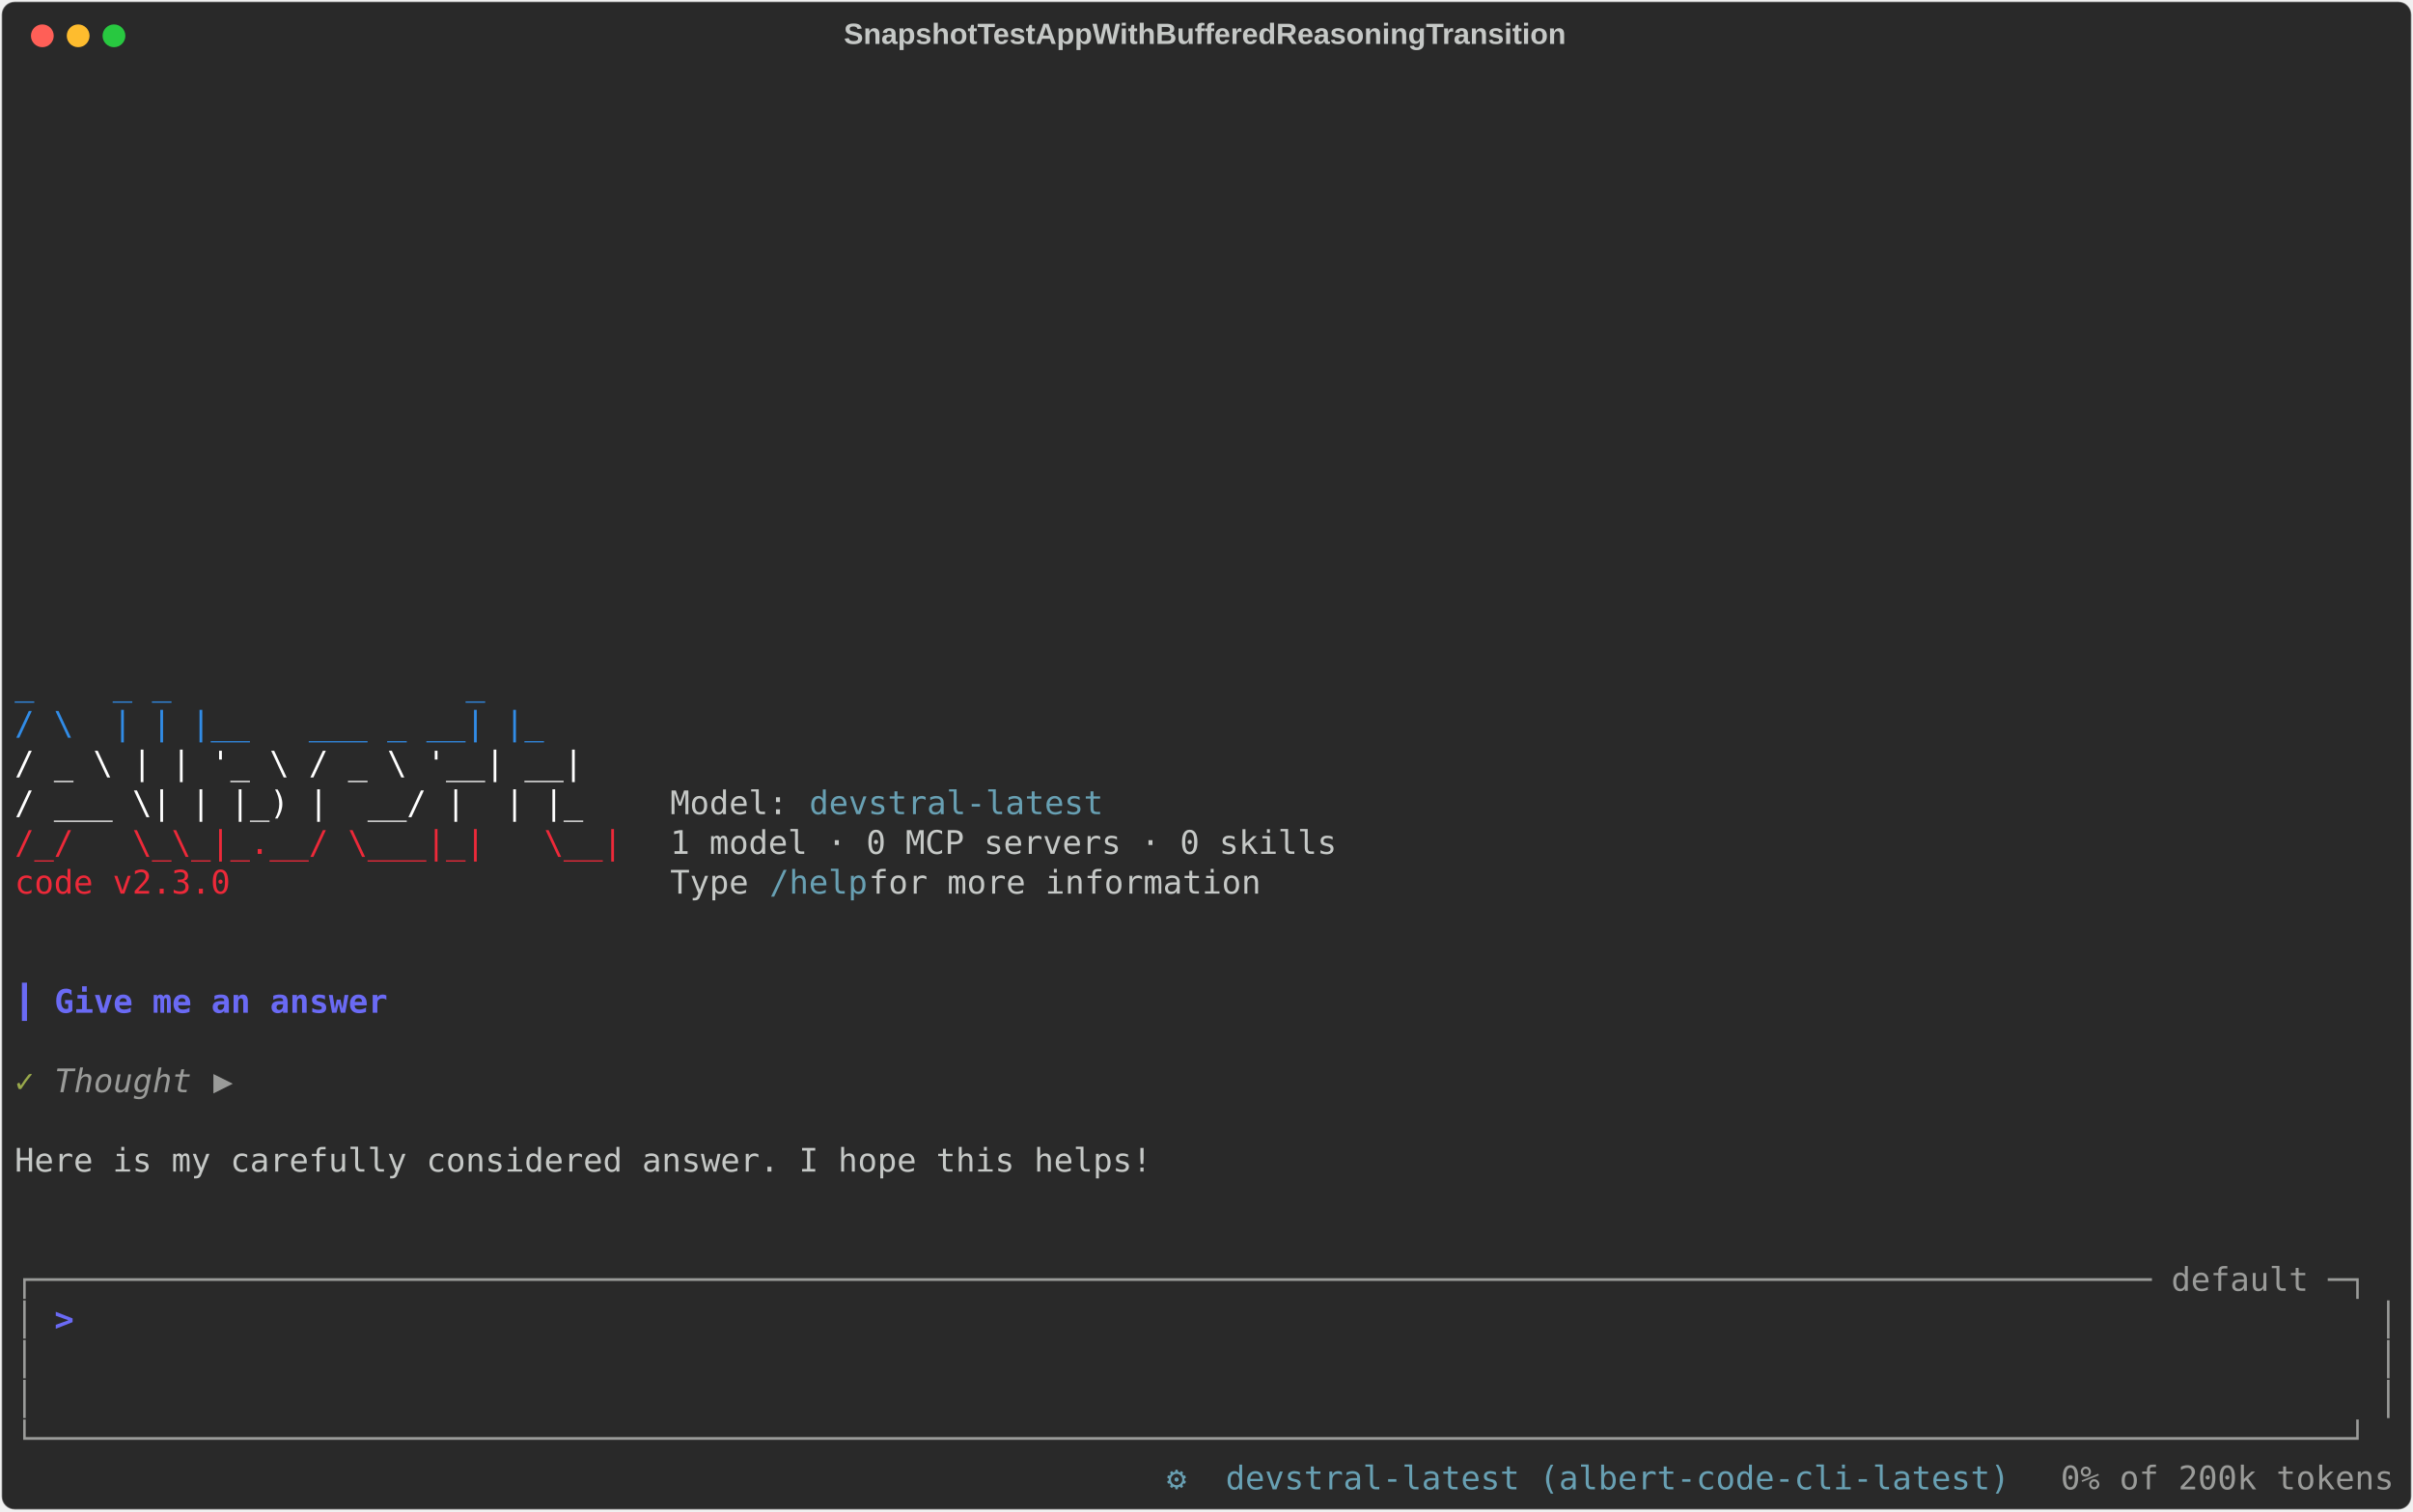
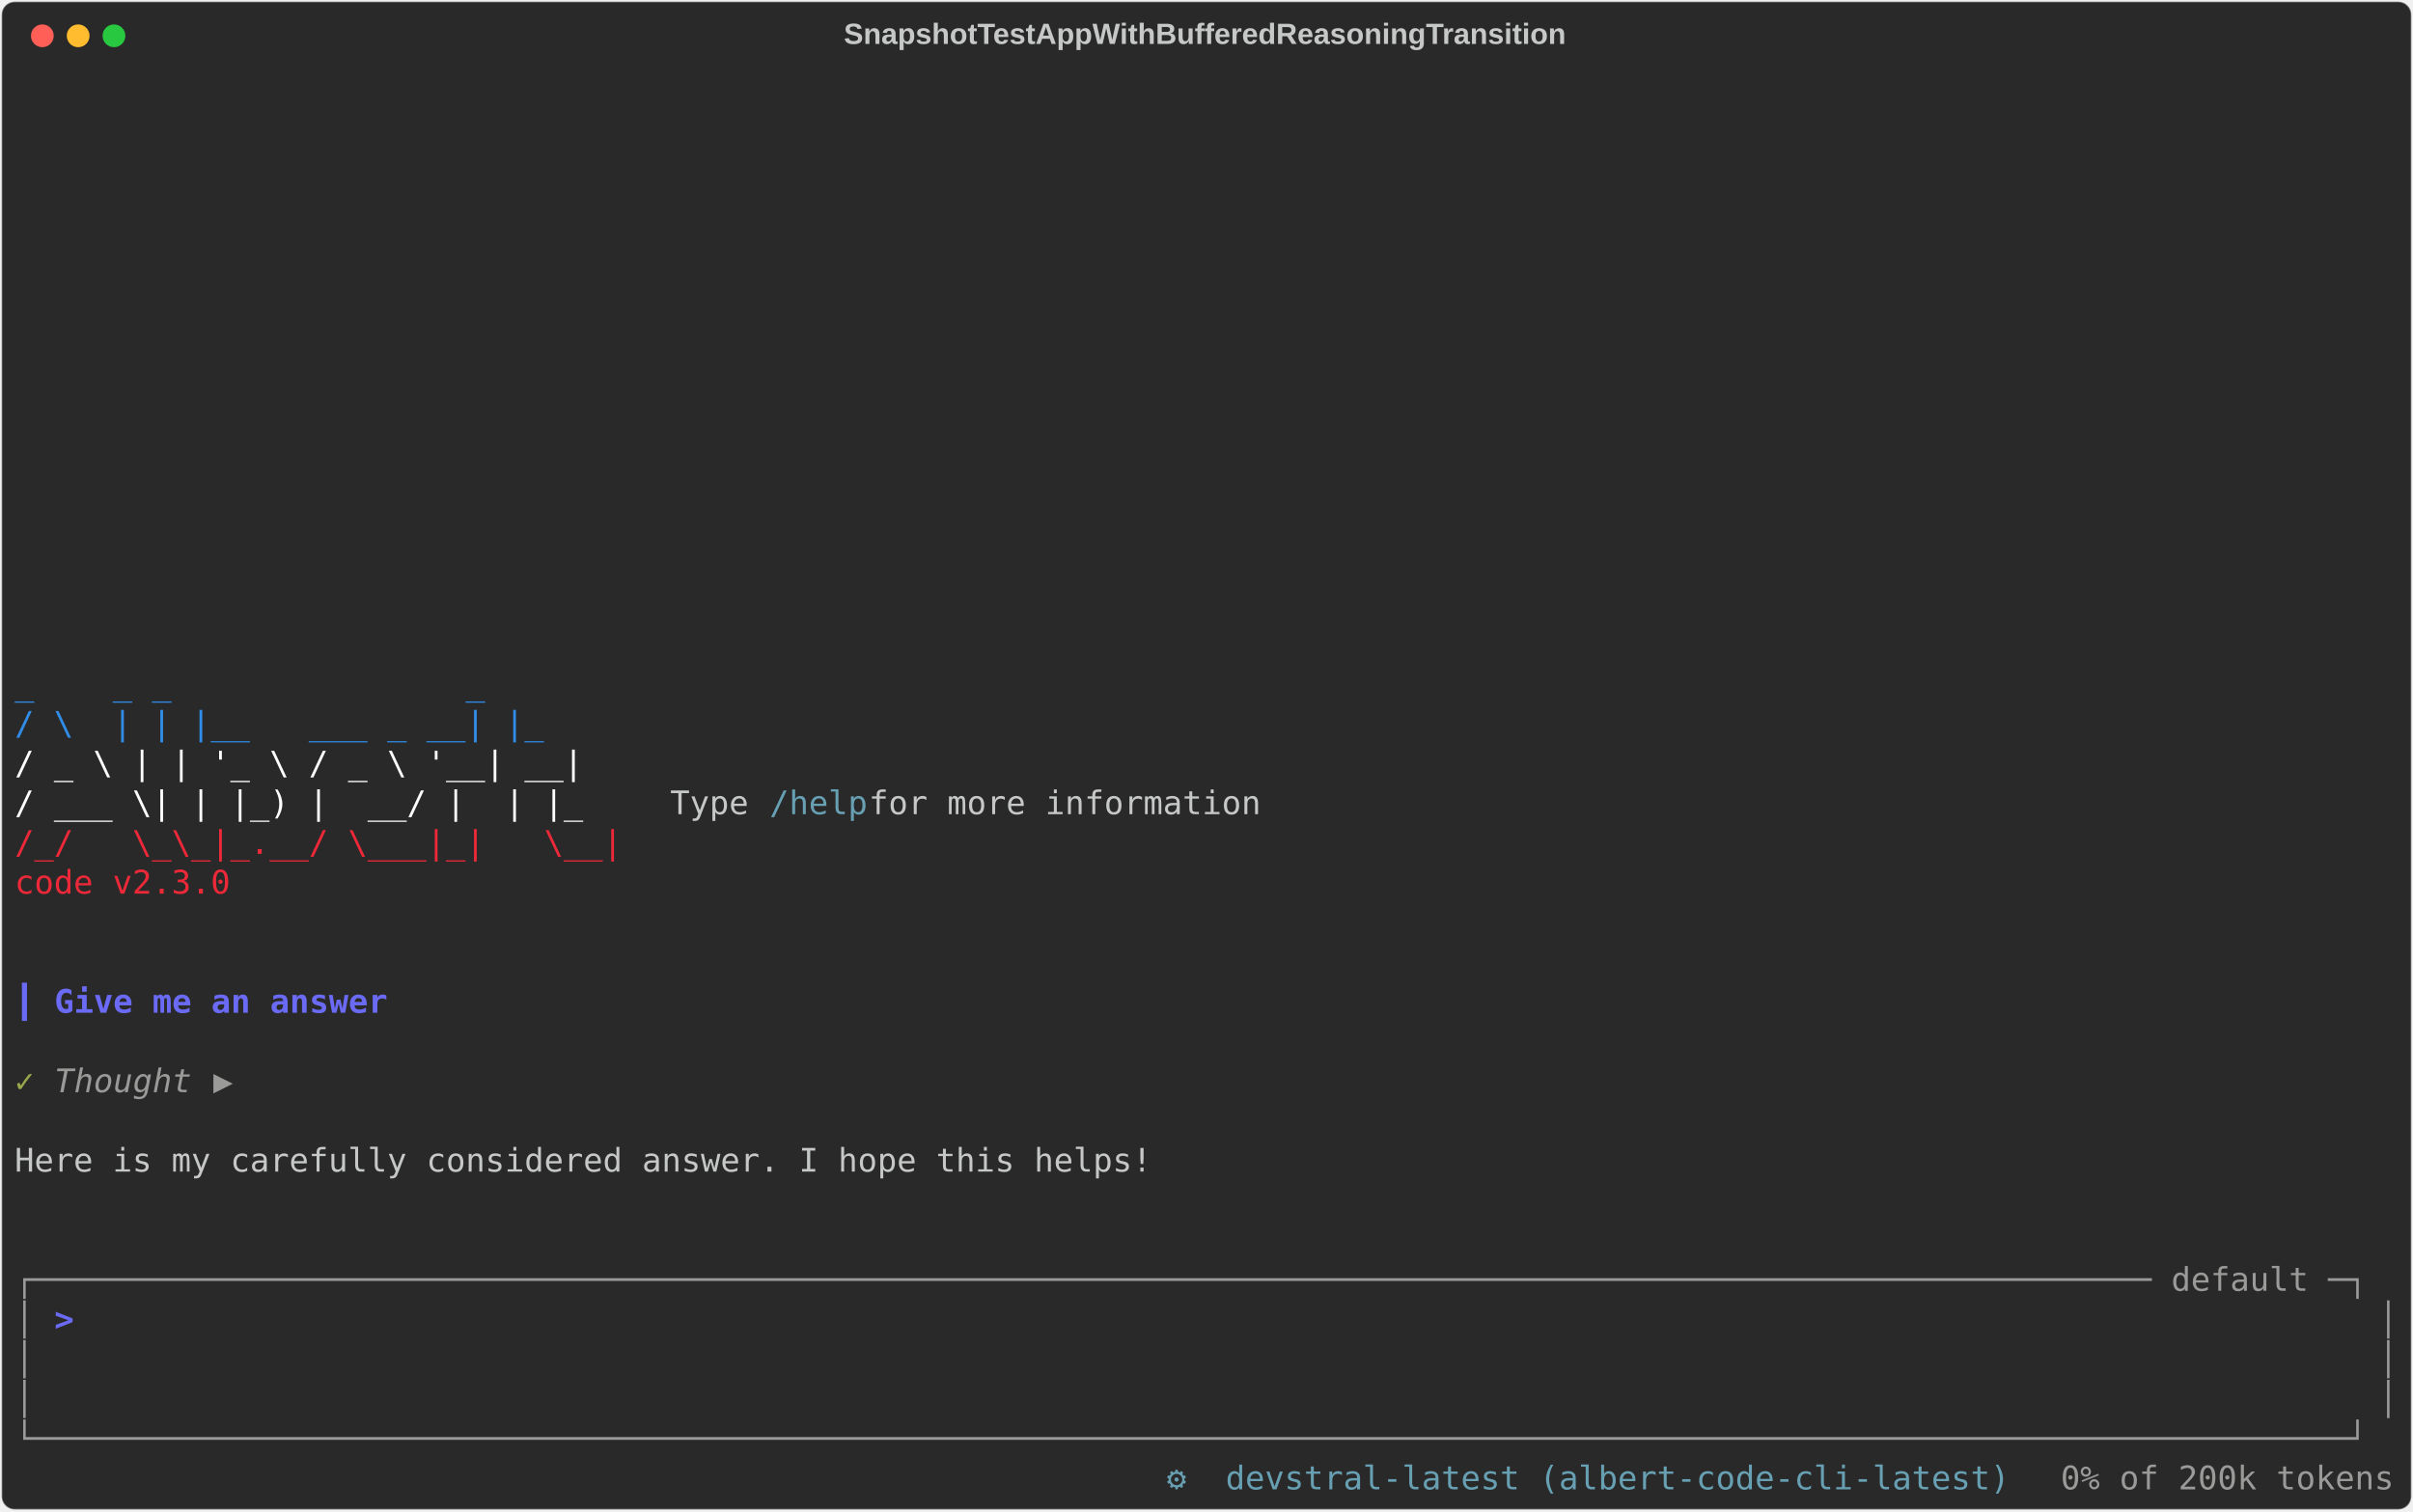
<svg xmlns="http://www.w3.org/2000/svg" class="rich-terminal" viewBox="0 0 1482 928.4">
  <style>

    @font-face {
        font-family: "Fira Code";
        src: local("FiraCode-Regular"),
                url("https://cdnjs.cloudflare.com/ajax/libs/firacode/6.2.0/woff2/FiraCode-Regular.woff2") format("woff2"),
                url("https://cdnjs.cloudflare.com/ajax/libs/firacode/6.2.0/woff/FiraCode-Regular.woff") format("woff");
        font-style: normal;
        font-weight: 400;
    }
    @font-face {
        font-family: "Fira Code";
        src: local("FiraCode-Bold"),
                url("https://cdnjs.cloudflare.com/ajax/libs/firacode/6.2.0/woff2/FiraCode-Bold.woff2") format("woff2"),
                url("https://cdnjs.cloudflare.com/ajax/libs/firacode/6.2.0/woff/FiraCode-Bold.woff") format("woff");
        font-style: bold;
        font-weight: 700;
    }

    .terminal-matrix {
        font-family: Fira Code, monospace;
        font-size: 20px;
        line-height: 24.4px;
        font-variant-east-asian: full-width;
    }

    .terminal-title {
        font-size: 18px;
        font-weight: bold;
        font-family: arial;
    }

    .terminal-r1 { fill: #c5c8c6 }
.terminal-r2 { fill: #318ce7 }
.terminal-r3 { fill: #ffffff }
.terminal-r4 { fill: #68a0b3 }
.terminal-r5 { fill: #ed2939 }
.terminal-r6 { fill: #6a6af4 }
.terminal-r7 { fill: #6a6af4;font-weight: bold }
.terminal-r8 { fill: #98a84b }
.terminal-r9 { fill: #9a9b99;font-style: italic; }
.terminal-r10 { fill: #9a9b99 }
    </style>
  <defs>
    <clipPath id="terminal-clip-terminal">
      <rect x="0" y="0" width="1463.0" height="877.4" />
    </clipPath>
    <clipPath id="terminal-line-0">
      <rect x="0" y="1.5" width="1464" height="24.65" />
    </clipPath>
    <clipPath id="terminal-line-1">
      <rect x="0" y="25.9" width="1464" height="24.65" />
    </clipPath>
    <clipPath id="terminal-line-2">
      <rect x="0" y="50.3" width="1464" height="24.65" />
    </clipPath>
    <clipPath id="terminal-line-3">
      <rect x="0" y="74.7" width="1464" height="24.65" />
    </clipPath>
    <clipPath id="terminal-line-4">
      <rect x="0" y="99.1" width="1464" height="24.65" />
    </clipPath>
    <clipPath id="terminal-line-5">
      <rect x="0" y="123.5" width="1464" height="24.65" />
    </clipPath>
    <clipPath id="terminal-line-6">
      <rect x="0" y="147.9" width="1464" height="24.65" />
    </clipPath>
    <clipPath id="terminal-line-7">
      <rect x="0" y="172.3" width="1464" height="24.65" />
    </clipPath>
    <clipPath id="terminal-line-8">
      <rect x="0" y="196.7" width="1464" height="24.65" />
    </clipPath>
    <clipPath id="terminal-line-9">
      <rect x="0" y="221.1" width="1464" height="24.65" />
    </clipPath>
    <clipPath id="terminal-line-10">
      <rect x="0" y="245.5" width="1464" height="24.65" />
    </clipPath>
    <clipPath id="terminal-line-11">
      <rect x="0" y="269.9" width="1464" height="24.65" />
    </clipPath>
    <clipPath id="terminal-line-12">
      <rect x="0" y="294.3" width="1464" height="24.65" />
    </clipPath>
    <clipPath id="terminal-line-13">
      <rect x="0" y="318.7" width="1464" height="24.65" />
    </clipPath>
    <clipPath id="terminal-line-14">
      <rect x="0" y="343.1" width="1464" height="24.65" />
    </clipPath>
    <clipPath id="terminal-line-15">
      <rect x="0" y="367.5" width="1464" height="24.65" />
    </clipPath>
    <clipPath id="terminal-line-16">
      <rect x="0" y="391.9" width="1464" height="24.65" />
    </clipPath>
    <clipPath id="terminal-line-17">
      <rect x="0" y="416.3" width="1464" height="24.65" />
    </clipPath>
    <clipPath id="terminal-line-18">
      <rect x="0" y="440.7" width="1464" height="24.65" />
    </clipPath>
    <clipPath id="terminal-line-19">
      <rect x="0" y="465.1" width="1464" height="24.65" />
    </clipPath>
    <clipPath id="terminal-line-20">
      <rect x="0" y="489.5" width="1464" height="24.65" />
    </clipPath>
    <clipPath id="terminal-line-21">
      <rect x="0" y="513.9" width="1464" height="24.65" />
    </clipPath>
    <clipPath id="terminal-line-22">
      <rect x="0" y="538.3" width="1464" height="24.65" />
    </clipPath>
    <clipPath id="terminal-line-23">
      <rect x="0" y="562.7" width="1464" height="24.65" />
    </clipPath>
    <clipPath id="terminal-line-24">
      <rect x="0" y="587.1" width="1464" height="24.65" />
    </clipPath>
    <clipPath id="terminal-line-25">
      <rect x="0" y="611.5" width="1464" height="24.65" />
    </clipPath>
    <clipPath id="terminal-line-26">
      <rect x="0" y="635.9" width="1464" height="24.65" />
    </clipPath>
    <clipPath id="terminal-line-27">
      <rect x="0" y="660.3" width="1464" height="24.65" />
    </clipPath>
    <clipPath id="terminal-line-28">
      <rect x="0" y="684.7" width="1464" height="24.65" />
    </clipPath>
    <clipPath id="terminal-line-29">
      <rect x="0" y="709.1" width="1464" height="24.65" />
    </clipPath>
    <clipPath id="terminal-line-30">
      <rect x="0" y="733.5" width="1464" height="24.65" />
    </clipPath>
    <clipPath id="terminal-line-31">
      <rect x="0" y="757.9" width="1464" height="24.65" />
    </clipPath>
    <clipPath id="terminal-line-32">
      <rect x="0" y="782.3" width="1464" height="24.65" />
    </clipPath>
    <clipPath id="terminal-line-33">
      <rect x="0" y="806.7" width="1464" height="24.65" />
    </clipPath>
    <clipPath id="terminal-line-34">
      <rect x="0" y="831.1" width="1464" height="24.65" />
    </clipPath>
  </defs>
  <rect fill="#292929" stroke="rgba(255,255,255,0.35)" stroke-width="1" x="1" y="1" width="1480" height="926.4" rx="8" />
  <text class="terminal-title" fill="#c5c8c6" text-anchor="middle" x="740" y="27">SnapshotTestAppWithBufferedReasoningTransition</text>
  <g transform="translate(26,22)">
    <circle cx="0" cy="0" r="7" fill="#ff5f57" />
    <circle cx="22" cy="0" r="7" fill="#febc2e" />
    <circle cx="44" cy="0" r="7" fill="#28c840" />
  </g>
  <g transform="translate(9, 41)" clip-path="url(#terminal-clip-terminal)">
    <g class="terminal-matrix">
      <text class="terminal-r1" x="1464" y="20" textLength="12.2" clip-path="url(#terminal-line-0)">
</text>
      <text class="terminal-r1" x="1464" y="44.4" textLength="12.2" clip-path="url(#terminal-line-1)">
</text>
      <text class="terminal-r1" x="1464" y="68.8" textLength="12.2" clip-path="url(#terminal-line-2)">
</text>
      <text class="terminal-r1" x="1464" y="93.2" textLength="12.2" clip-path="url(#terminal-line-3)">
</text>
      <text class="terminal-r1" x="1464" y="117.6" textLength="12.2" clip-path="url(#terminal-line-4)">
</text>
      <text class="terminal-r1" x="1464" y="142" textLength="12.2" clip-path="url(#terminal-line-5)">
</text>
      <text class="terminal-r1" x="1464" y="166.4" textLength="12.2" clip-path="url(#terminal-line-6)">
</text>
      <text class="terminal-r1" x="1464" y="190.8" textLength="12.2" clip-path="url(#terminal-line-7)">
</text>
      <text class="terminal-r1" x="1464" y="215.2" textLength="12.2" clip-path="url(#terminal-line-8)">
</text>
      <text class="terminal-r1" x="1464" y="239.6" textLength="12.2" clip-path="url(#terminal-line-9)">
</text>
      <text class="terminal-r1" x="1464" y="264" textLength="12.2" clip-path="url(#terminal-line-10)">
</text>
      <text class="terminal-r1" x="1464" y="288.4" textLength="12.2" clip-path="url(#terminal-line-11)">
</text>
      <text class="terminal-r1" x="1464" y="312.8" textLength="12.2" clip-path="url(#terminal-line-12)">
</text>
      <text class="terminal-r1" x="1464" y="337.2" textLength="12.2" clip-path="url(#terminal-line-13)">
</text>
      <text class="terminal-r1" x="1464" y="361.6" textLength="12.2" clip-path="url(#terminal-line-14)">
</text>
      <text class="terminal-r2" x="0" y="386" textLength="378.2" clip-path="url(#terminal-line-15)">    _    _ _               _   </text>
      <text class="terminal-r1" x="1464" y="386" textLength="12.2" clip-path="url(#terminal-line-15)">
</text>
      <text class="terminal-r2" x="0" y="410.4" textLength="378.2" clip-path="url(#terminal-line-16)">   / \  | | |__   ___ _ __| |_ </text>
      <text class="terminal-r1" x="1464" y="410.4" textLength="12.2" clip-path="url(#terminal-line-16)">
</text>
      <text class="terminal-r3" x="0" y="434.8" textLength="378.2" clip-path="url(#terminal-line-17)">  / _ \ | | '_ \ / _ \ '__| __|</text>
      <text class="terminal-r1" x="1464" y="434.8" textLength="12.2" clip-path="url(#terminal-line-17)">
</text>
      <text class="terminal-r3" x="0" y="459.2" textLength="378.2" clip-path="url(#terminal-line-18)"> / ___ \| | |_) |  __/ |  | |_ </text>
-       <text class="terminal-r1" x="402.6" y="459.2" textLength="85.4" clip-path="url(#terminal-line-18)">Model: </text>
-       <text class="terminal-r4" x="488" y="459.2" textLength="183" clip-path="url(#terminal-line-18)">devstral-latest</text>
+       <text class="terminal-r1" x="402.6" y="459.2" textLength="61" clip-path="url(#terminal-line-18)">Type </text>
+       <text class="terminal-r4" x="463.6" y="459.2" textLength="61" clip-path="url(#terminal-line-18)">/help</text>
+       <text class="terminal-r1" x="524.6" y="459.2" textLength="256.2" clip-path="url(#terminal-line-18)"> for more information</text>
      <text class="terminal-r1" x="1464" y="459.2" textLength="12.2" clip-path="url(#terminal-line-18)">
</text>
      <text class="terminal-r5" x="0" y="483.6" textLength="378.2" clip-path="url(#terminal-line-19)">/_/   \_\_|_.__/ \___|_|   \__|</text>
-       <text class="terminal-r1" x="402.6" y="483.6" textLength="414.8" clip-path="url(#terminal-line-19)">1 model · 0 MCP servers · 0 skills</text>
      <text class="terminal-r1" x="1464" y="483.6" textLength="12.2" clip-path="url(#terminal-line-19)">
</text>
      <text class="terminal-r5" x="0" y="508" textLength="353.8" clip-path="url(#terminal-line-20)">                  code v2.3.0</text>
-       <text class="terminal-r1" x="402.6" y="508" textLength="61" clip-path="url(#terminal-line-20)">Type </text>
-       <text class="terminal-r4" x="463.6" y="508" textLength="61" clip-path="url(#terminal-line-20)">/help</text>
-       <text class="terminal-r1" x="524.6" y="508" textLength="256.2" clip-path="url(#terminal-line-20)"> for more information</text>
      <text class="terminal-r1" x="1464" y="508" textLength="12.2" clip-path="url(#terminal-line-20)">
</text>
      <text class="terminal-r1" x="1464" y="532.4" textLength="12.2" clip-path="url(#terminal-line-21)">
</text>
      <text class="terminal-r1" x="1464" y="556.8" textLength="12.2" clip-path="url(#terminal-line-22)">
</text>
      <text class="terminal-r6" x="0" y="581.2" textLength="12.2" clip-path="url(#terminal-line-23)">┃</text>
      <text class="terminal-r7" x="24.4" y="581.2" textLength="207.4" clip-path="url(#terminal-line-23)">Give me an answer</text>
      <text class="terminal-r1" x="1464" y="581.2" textLength="12.2" clip-path="url(#terminal-line-23)">
</text>
      <text class="terminal-r1" x="1464" y="605.6" textLength="12.2" clip-path="url(#terminal-line-24)">
</text>
      <text class="terminal-r8" x="0" y="630" textLength="12.2" clip-path="url(#terminal-line-25)">✓</text>
      <text class="terminal-r9" x="24.4" y="630" textLength="85.4" clip-path="url(#terminal-line-25)">Thought</text>
      <text class="terminal-r9" x="122" y="630" textLength="12.2" clip-path="url(#terminal-line-25)">▶</text>
      <text class="terminal-r1" x="1464" y="630" textLength="12.2" clip-path="url(#terminal-line-25)">
</text>
      <text class="terminal-r1" x="1464" y="654.4" textLength="12.2" clip-path="url(#terminal-line-26)">
</text>
      <text class="terminal-r1" x="0" y="678.8" textLength="707.6" clip-path="url(#terminal-line-27)">Here is my carefully considered answer. I hope this helps!</text>
      <text class="terminal-r1" x="1464" y="678.8" textLength="12.2" clip-path="url(#terminal-line-27)">
</text>
      <text class="terminal-r1" x="1464" y="703.2" textLength="12.2" clip-path="url(#terminal-line-28)">
</text>
      <text class="terminal-r1" x="1464" y="727.6" textLength="12.2" clip-path="url(#terminal-line-29)">
</text>
      <text class="terminal-r10" x="0" y="752" textLength="1464" clip-path="url(#terminal-line-30)">┌──────────────────────────────────────────────────────────────────────────────────────────────────────────── default ─┐</text>
      <text class="terminal-r1" x="1464" y="752" textLength="12.2" clip-path="url(#terminal-line-30)">
</text>
      <text class="terminal-r10" x="0" y="776.4" textLength="12.2" clip-path="url(#terminal-line-31)">│</text>
      <text class="terminal-r7" x="24.4" y="776.4" textLength="12.2" clip-path="url(#terminal-line-31)">&gt;</text>
      <text class="terminal-r10" x="1451.8" y="776.4" textLength="12.2" clip-path="url(#terminal-line-31)">│</text>
      <text class="terminal-r1" x="1464" y="776.4" textLength="12.2" clip-path="url(#terminal-line-31)">
</text>
      <text class="terminal-r10" x="0" y="800.8" textLength="12.2" clip-path="url(#terminal-line-32)">│</text>
      <text class="terminal-r10" x="1451.8" y="800.8" textLength="12.2" clip-path="url(#terminal-line-32)">│</text>
      <text class="terminal-r1" x="1464" y="800.8" textLength="12.2" clip-path="url(#terminal-line-32)">
</text>
      <text class="terminal-r10" x="0" y="825.2" textLength="12.2" clip-path="url(#terminal-line-33)">│</text>
      <text class="terminal-r10" x="1451.8" y="825.2" textLength="12.2" clip-path="url(#terminal-line-33)">│</text>
      <text class="terminal-r1" x="1464" y="825.2" textLength="12.2" clip-path="url(#terminal-line-33)">
</text>
      <text class="terminal-r10" x="0" y="849.6" textLength="1464" clip-path="url(#terminal-line-34)">└──────────────────────────────────────────────────────────────────────────────────────────────────────────────────────┘</text>
      <text class="terminal-r1" x="1464" y="849.6" textLength="12.2" clip-path="url(#terminal-line-34)">
</text>
      <text class="terminal-r4" x="707.6" y="874" textLength="524.6" clip-path="url(#terminal-line-35)">⚙  devstral-latest (albert-code-cli-latest)</text>
      <text class="terminal-r10" x="1256.6" y="874" textLength="207.4" clip-path="url(#terminal-line-35)">0% of 200k tokens</text>
    </g>
  </g>
</svg>
